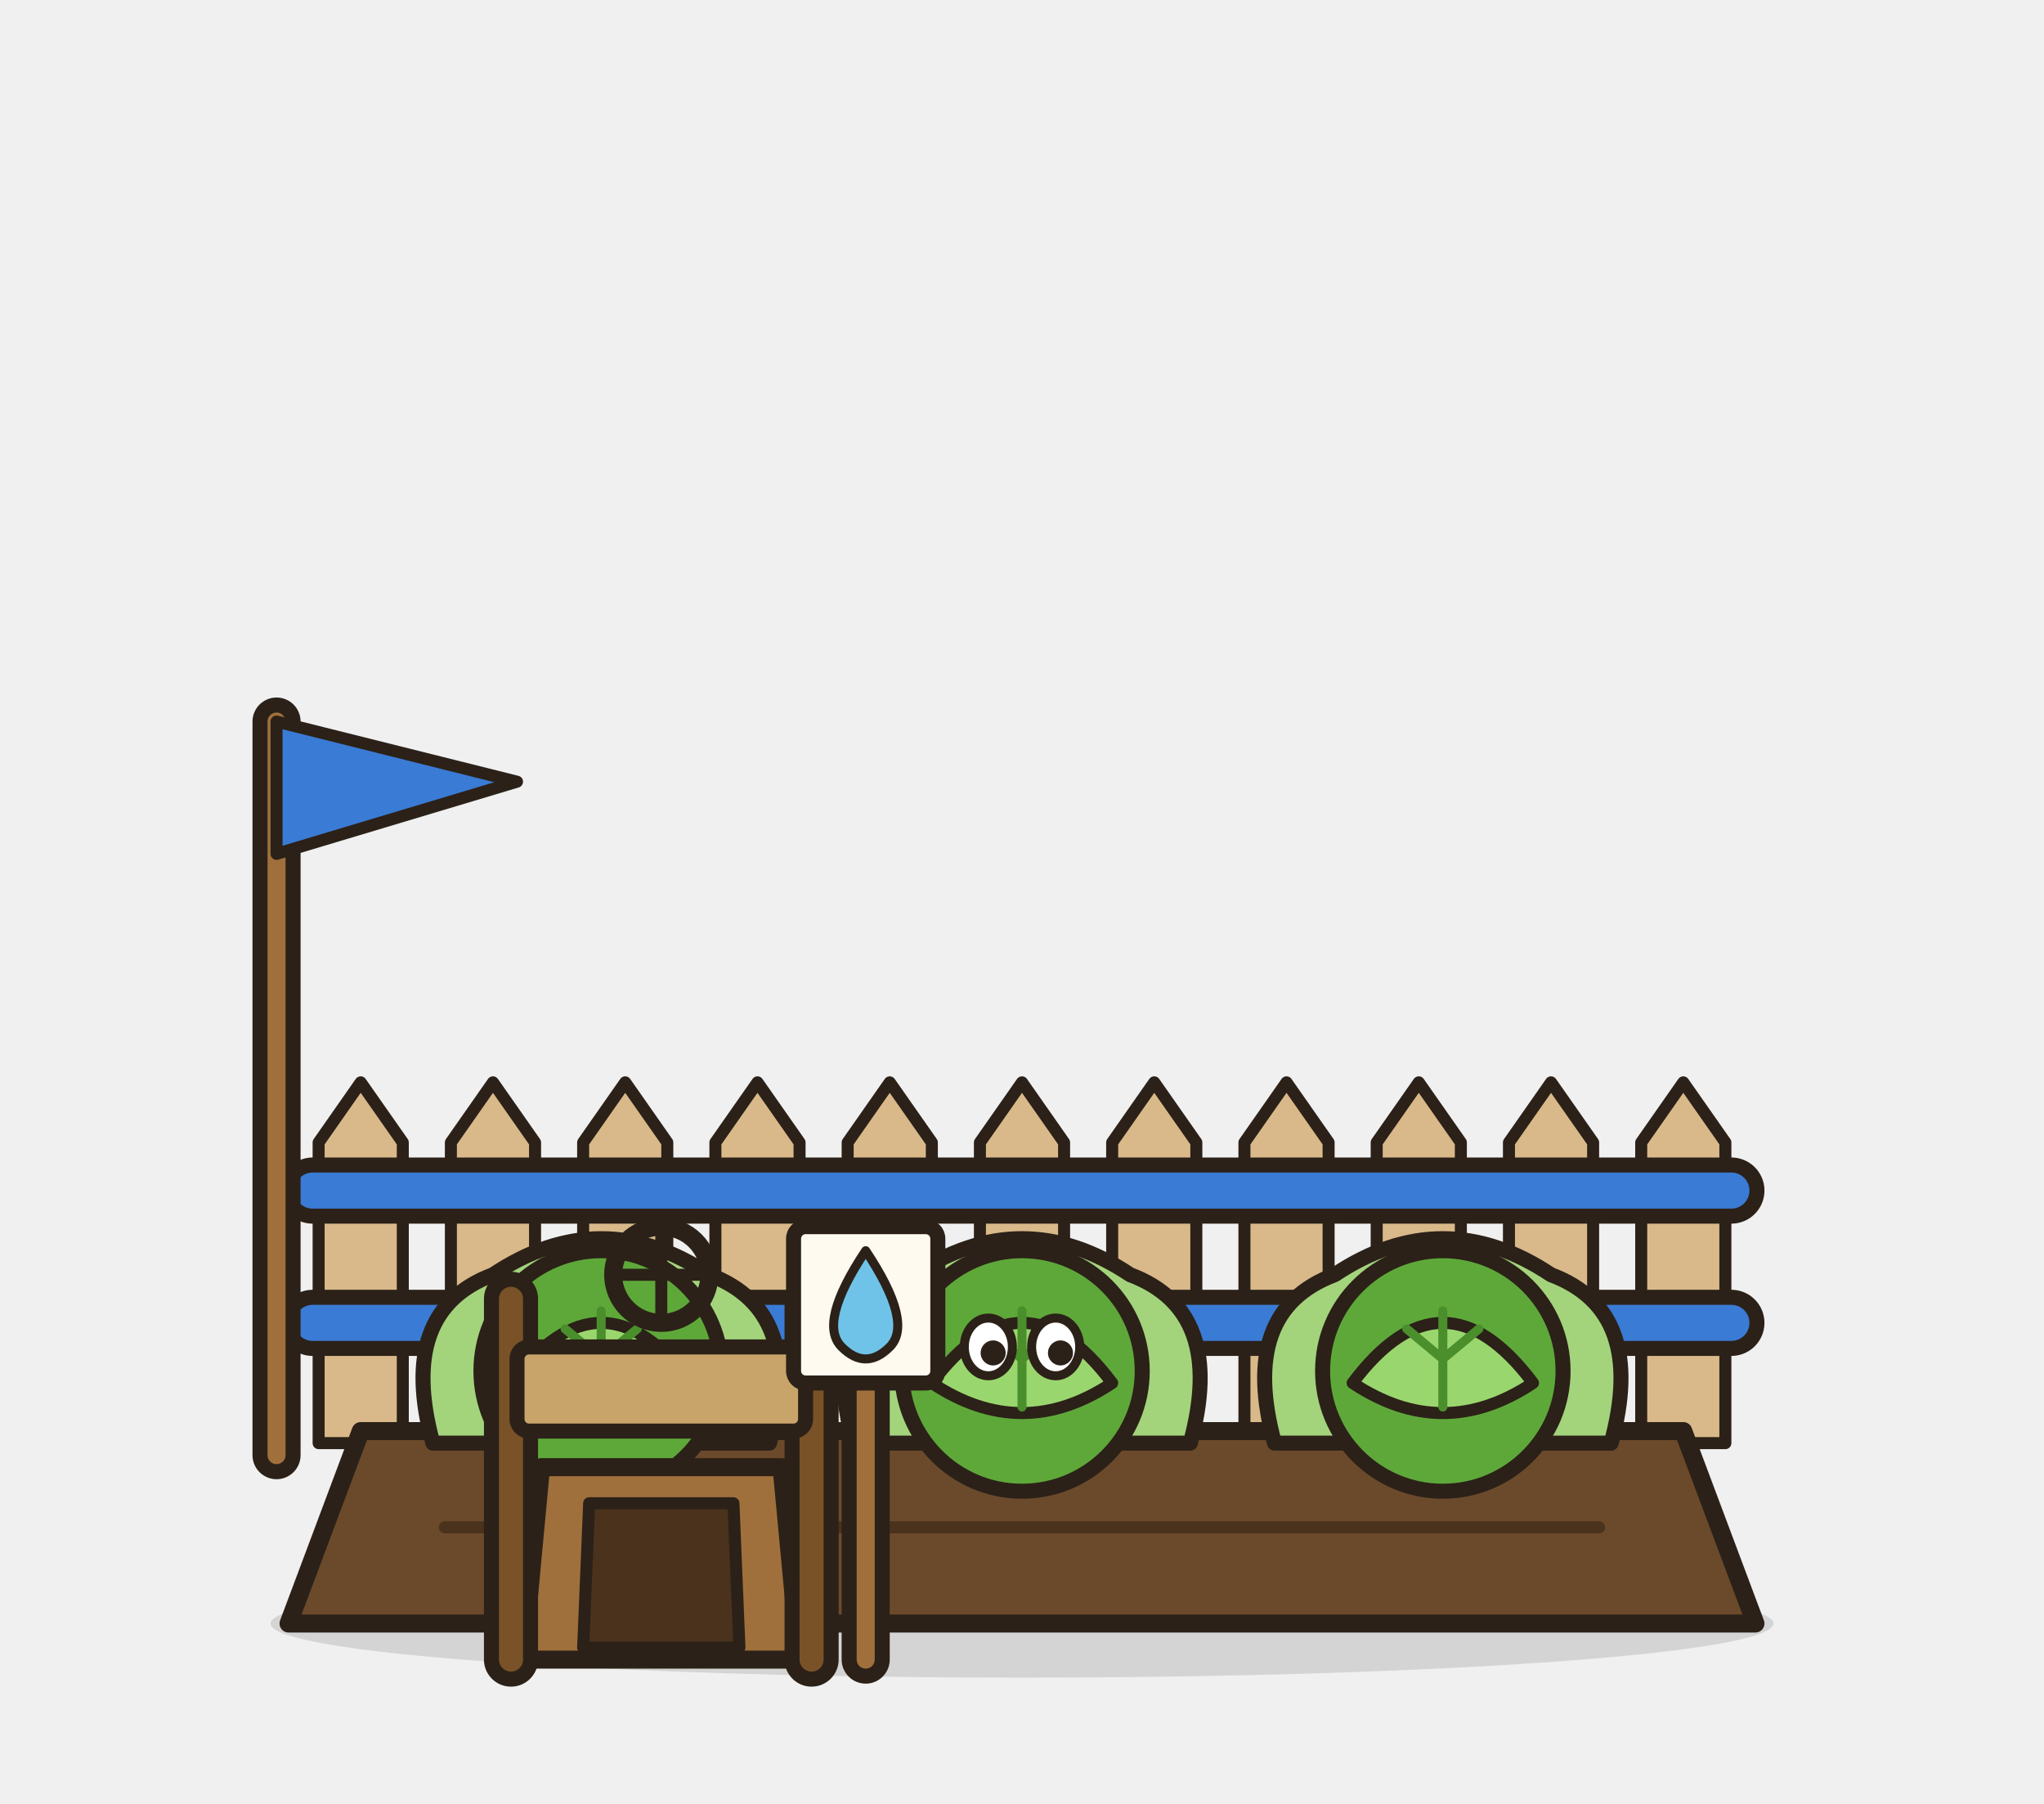
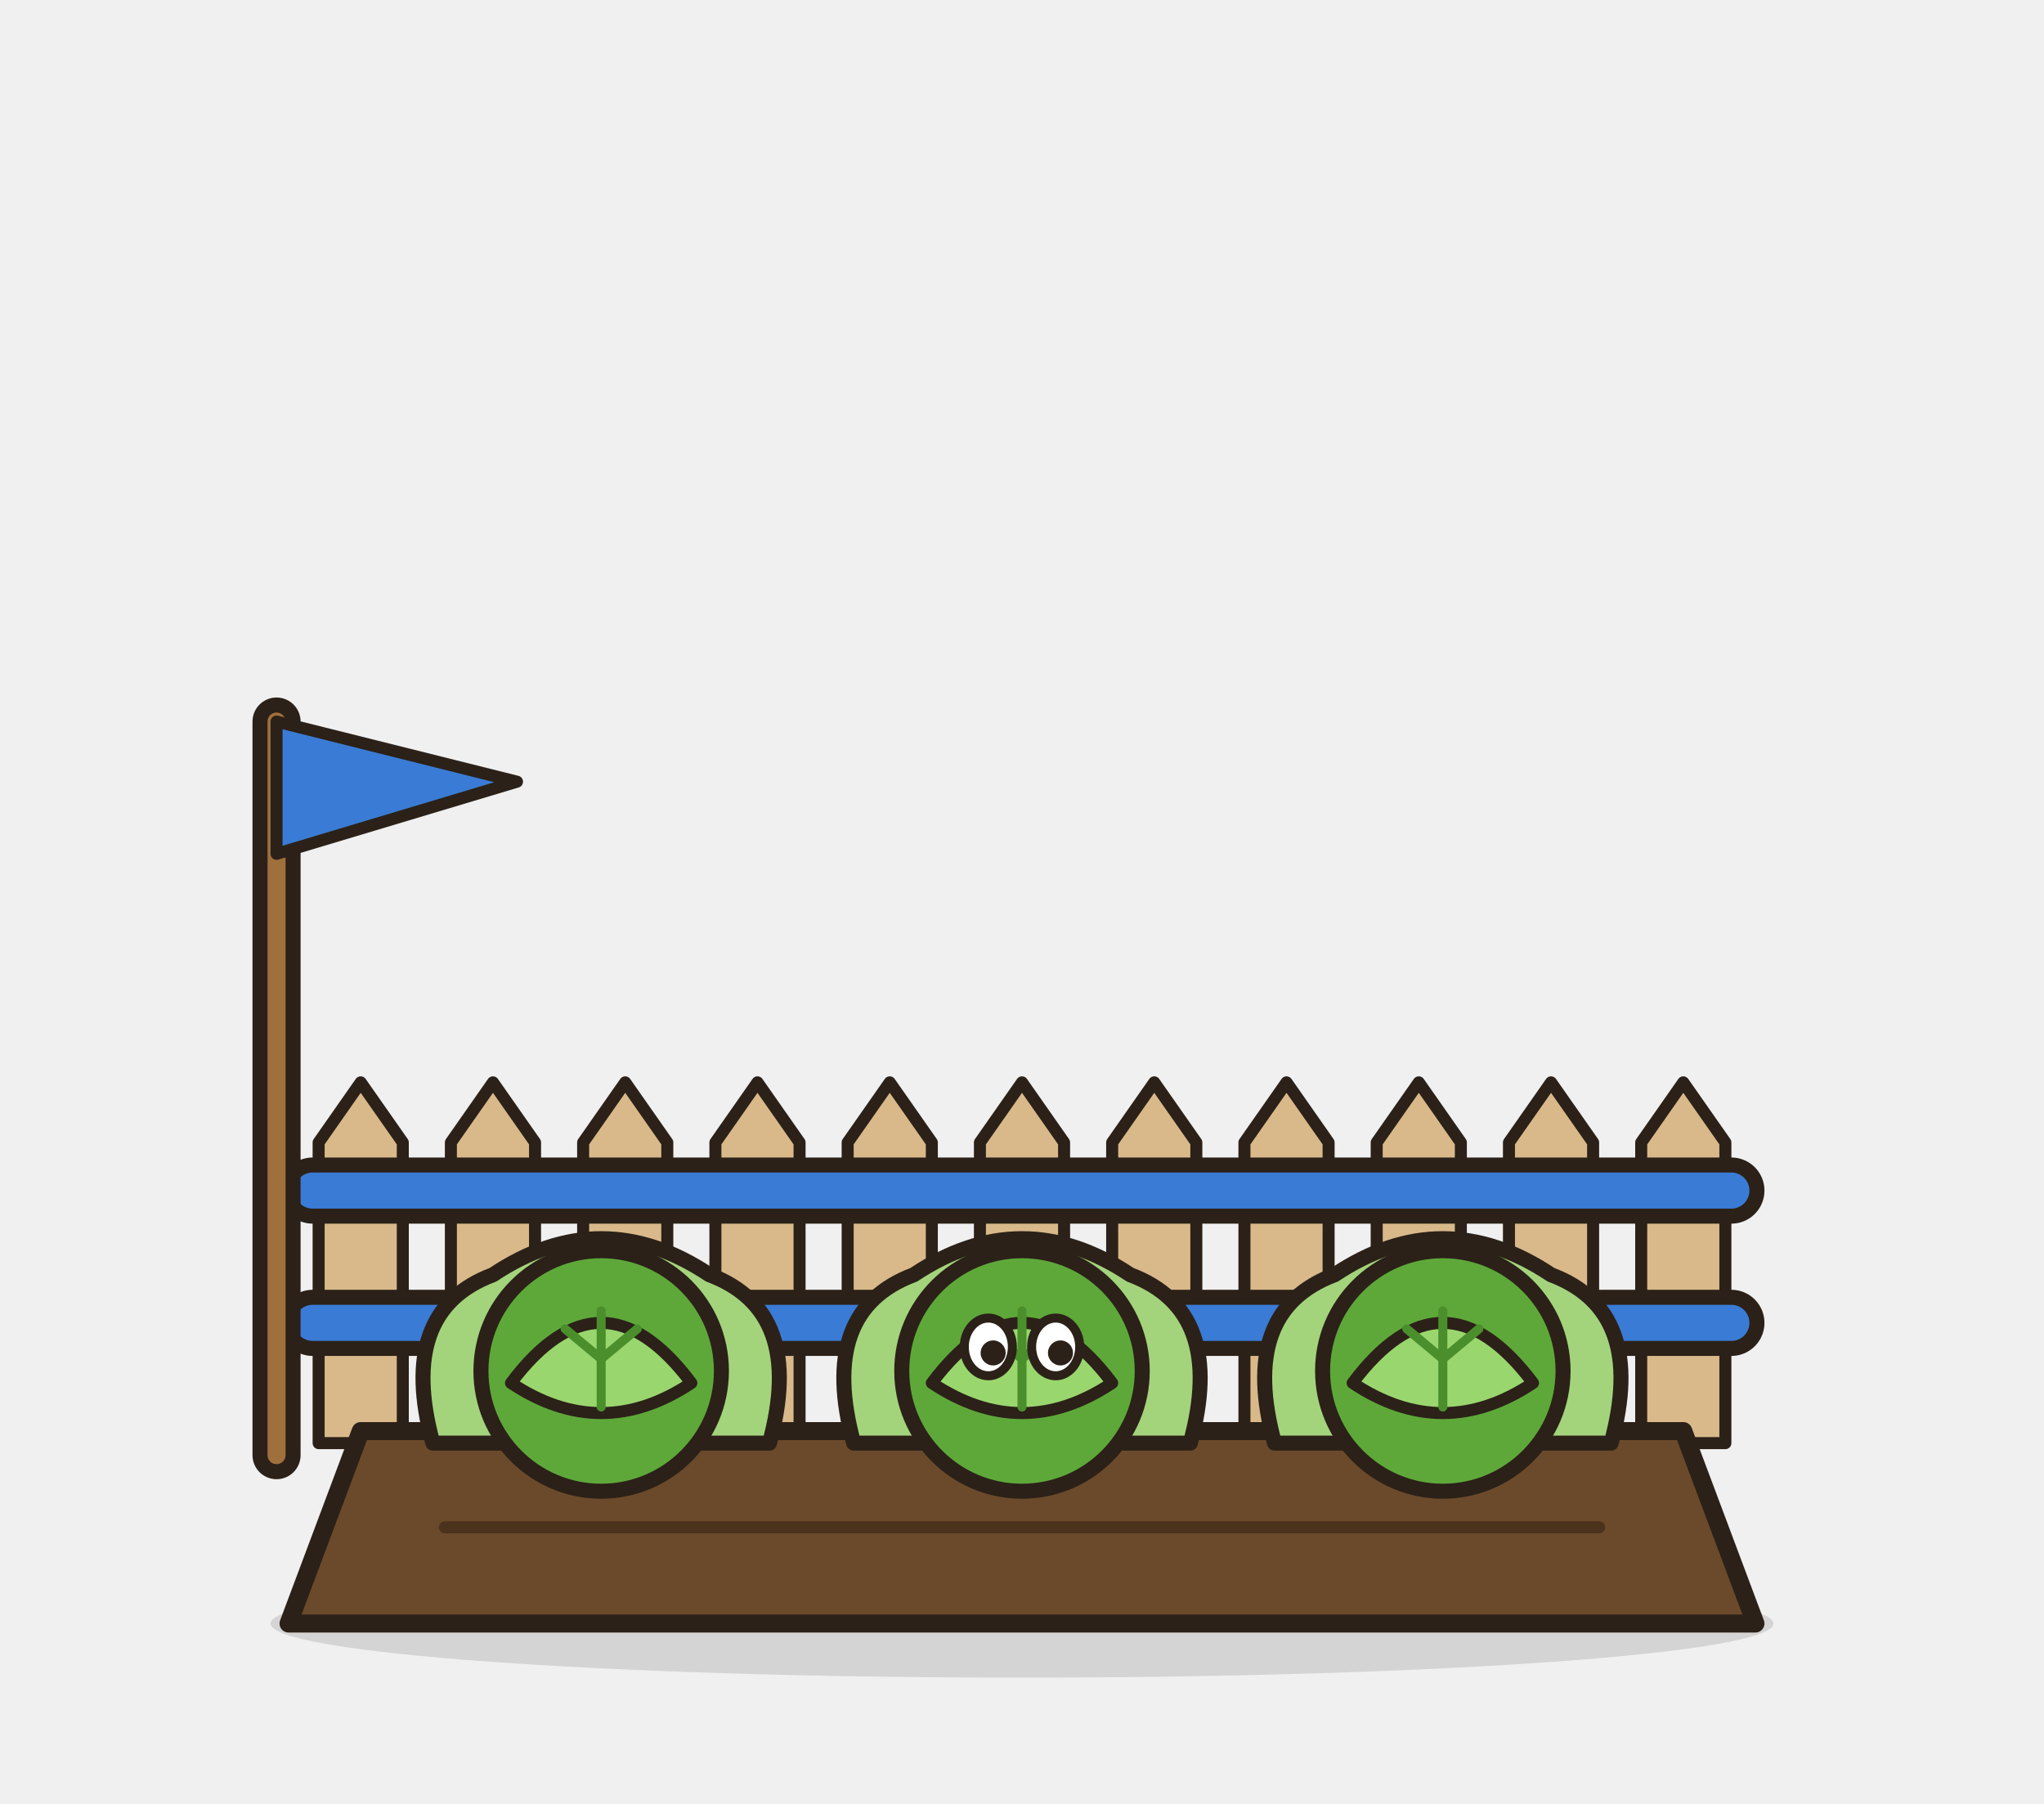
<svg xmlns="http://www.w3.org/2000/svg" viewBox="-170 -270 340 300" width="340" height="300">
  <g>
    <ellipse cx="0" cy="0" rx="125" ry="9" fill="#000000" fill-opacity="0.12" />
    <path d="M-117 -30 L-117 -80 L-110 -90 L-103 -80 L-103 -30 Z" fill="#d9b98a" stroke="#2b2118" stroke-width="2" stroke-linejoin="round" stroke-linecap="round" />
    <path d="M-95 -30 L-95 -80 L-88 -90 L-81 -80 L-81 -30 Z" fill="#d9b98a" stroke="#2b2118" stroke-width="2" stroke-linejoin="round" stroke-linecap="round" />
    <path d="M-73 -30 L-73 -80 L-66 -90 L-59 -80 L-59 -30 Z" fill="#d9b98a" stroke="#2b2118" stroke-width="2" stroke-linejoin="round" stroke-linecap="round" />
    <path d="M-51 -30 L-51 -80 L-44 -90 L-37 -80 L-37 -30 Z" fill="#d9b98a" stroke="#2b2118" stroke-width="2" stroke-linejoin="round" stroke-linecap="round" />
    <path d="M-29 -30 L-29 -80 L-22 -90 L-15 -80 L-15 -30 Z" fill="#d9b98a" stroke="#2b2118" stroke-width="2" stroke-linejoin="round" stroke-linecap="round" />
    <path d="M-7 -30 L-7 -80 L0 -90 L7 -80 L7 -30 Z" fill="#d9b98a" stroke="#2b2118" stroke-width="2" stroke-linejoin="round" stroke-linecap="round" />
    <path d="M15 -30 L15 -80 L22 -90 L29 -80 L29 -30 Z" fill="#d9b98a" stroke="#2b2118" stroke-width="2" stroke-linejoin="round" stroke-linecap="round" />
    <path d="M37 -30 L37 -80 L44 -90 L51 -80 L51 -30 Z" fill="#d9b98a" stroke="#2b2118" stroke-width="2" stroke-linejoin="round" stroke-linecap="round" />
    <path d="M59 -30 L59 -80 L66 -90 L73 -80 L73 -30 Z" fill="#d9b98a" stroke="#2b2118" stroke-width="2" stroke-linejoin="round" stroke-linecap="round" />
    <path d="M81 -30 L81 -80 L88 -90 L95 -80 L95 -30 Z" fill="#d9b98a" stroke="#2b2118" stroke-width="2" stroke-linejoin="round" stroke-linecap="round" />
    <path d="M103 -30 L103 -80 L110 -90 L117 -80 L117 -30 Z" fill="#d9b98a" stroke="#2b2118" stroke-width="2" stroke-linejoin="round" stroke-linecap="round" />
    <path d="M-118 -50 L118 -50 M-118 -72 L118 -72" fill="none" stroke="#2b2118" stroke-width="11" stroke-linejoin="round" stroke-linecap="round" />
    <path d="M-118 -50 L118 -50 M-118 -72 L118 -72" fill="none" stroke="#3a7bd5" stroke-width="6" stroke-linejoin="round" stroke-linecap="round" />
    <path d="M-122 0 L-110 -32 L110 -32 L122 0 Z" fill="#6b4a2b" stroke="#2b2118" stroke-width="3" stroke-linejoin="round" stroke-linecap="round" />
    <path d="M-96 -16 L96 -16" fill="none" stroke="#4a321c" stroke-width="2" stroke-linejoin="round" stroke-linecap="round" />
    <path d="M-98 -30 Q-104 -52 -88 -58 Q-70 -70 -52 -58 Q-36 -52 -42 -30 Z" fill="#a3d47c" stroke="#2b2118" stroke-width="2.5" stroke-linejoin="round" stroke-linecap="round" />
    <circle cx="-70" cy="-42" r="20" fill="#5ea83a" stroke="#2b2118" stroke-width="2.5" />
    <path d="M-85 -40 Q-70 -60 -55 -40 Q-70 -30 -85 -40 Z" fill="#9ad66e" stroke="#2b2118" stroke-width="2" stroke-linejoin="round" stroke-linecap="round" />
    <path d="M-70 -36 L-70 -52 M-70 -44 l-6 -5 M-70 -44 l6 -5" fill="none" stroke="#4a8f2c" stroke-width="1.5" stroke-linejoin="round" stroke-linecap="round" />
    <path d="M-28 -30 Q-34 -52 -18 -58 Q0 -70 18 -58 Q34 -52 28 -30 Z" fill="#a3d47c" stroke="#2b2118" stroke-width="2.5" stroke-linejoin="round" stroke-linecap="round" />
    <circle cx="0" cy="-42" r="20" fill="#5ea83a" stroke="#2b2118" stroke-width="2.5" />
    <path d="M-15 -40 Q0 -60 15 -40 Q0 -30 -15 -40 Z" fill="#9ad66e" stroke="#2b2118" stroke-width="2" stroke-linejoin="round" stroke-linecap="round" />
    <path d="M0 -36 L0 -52 M0 -44 l-6 -5 M0 -44 l6 -5" fill="none" stroke="#4a8f2c" stroke-width="1.5" stroke-linejoin="round" stroke-linecap="round" />
    <path d="M42 -30 Q36 -52 52 -58 Q70 -70 88 -58 Q104 -52 98 -30 Z" fill="#a3d47c" stroke="#2b2118" stroke-width="2.5" stroke-linejoin="round" stroke-linecap="round" />
    <circle cx="70" cy="-42" r="20" fill="#5ea83a" stroke="#2b2118" stroke-width="2.5" />
    <path d="M55 -40 Q70 -60 85 -40 Q70 -30 55 -40 Z" fill="#9ad66e" stroke="#2b2118" stroke-width="2" stroke-linejoin="round" stroke-linecap="round" />
    <path d="M70 -36 L70 -52 M70 -44 l-6 -5 M70 -44 l6 -5" fill="none" stroke="#4a8f2c" stroke-width="1.5" stroke-linejoin="round" stroke-linecap="round" />
    <ellipse cx="-5.6" cy="-46" rx="4.0" ry="4.8" fill="#ffffff" stroke="#2b2118" stroke-width="1.5" />
    <ellipse cx="5.6" cy="-46" rx="4.0" ry="4.8" fill="#ffffff" stroke="#2b2118" stroke-width="1.5" />
    <circle cx="-4.8" cy="-45" r="2.08" fill="#2b2118" />
    <circle cx="6.4" cy="-45" r="2.08" fill="#2b2118" />
    <path d="M-124 -28 L-124 -150" fill="none" stroke="#2b2118" stroke-width="8" stroke-linejoin="round" stroke-linecap="round" />
    <path d="M-124 -28 L-124 -150" fill="none" stroke="#a0703c" stroke-width="3" stroke-linejoin="round" stroke-linecap="round" />
    <path d="M-124 -150 L-84 -140 L-124 -128 Z" fill="#3a7bd5" stroke="#2b2118" stroke-width="2" stroke-linejoin="round" stroke-linecap="round" />
-     <path d="M-80 -26 L-40 -26 L-37 6 L-83 6 Z" fill="#a0703c" stroke="#2b2118" stroke-width="3" stroke-linejoin="round" stroke-linecap="round" />
-     <path d="M-72 -20 L-48 -20 L-47 4 L-73 4 Z" fill="#4a321c" stroke="#2b2118" stroke-width="2" stroke-linejoin="round" stroke-linecap="round" />
-     <path d="M-85 -54 L-85 6 M-35 -54 L-35 6" fill="none" stroke="#2b2118" stroke-width="9" stroke-linejoin="round" stroke-linecap="round" />
-     <path d="M-85 -54 L-85 6 M-35 -54 L-35 6" fill="none" stroke="#7a5228" stroke-width="4" stroke-linejoin="round" stroke-linecap="round" />
-     <rect x="-84" y="-46" width="48" height="14" rx="2" fill="#c9a46a" stroke="#2b2118" stroke-width="2.5" />
-     <circle cx="-60" cy="-58" r="8" fill="none" stroke="#2b2118" stroke-width="3" />
-     <path d="M-68 -58 L-52 -58 M-60 -66 L-60 -50" fill="none" stroke="#2b2118" stroke-width="2" stroke-linejoin="round" stroke-linecap="round" />
-     <path d="M-26 6 L-26 -40" fill="none" stroke="#2b2118" stroke-width="8" stroke-linejoin="round" stroke-linecap="round" />
-     <path d="M-26 6 L-26 -40" fill="none" stroke="#a0703c" stroke-width="3" stroke-linejoin="round" stroke-linecap="round" />
-     <rect x="-38" y="-66" width="24" height="26" rx="2" fill="#fffaf0" stroke="#2b2118" stroke-width="2.5" />
-     <path d="M-26 -62 Q-34 -50 -30 -46 Q-26 -42 -22 -46 Q-18 -50 -26 -62 Z" fill="#6fc3e8" stroke="#2b2118" stroke-width="1.5" stroke-linejoin="round" stroke-linecap="round" />
  </g>
</svg>
